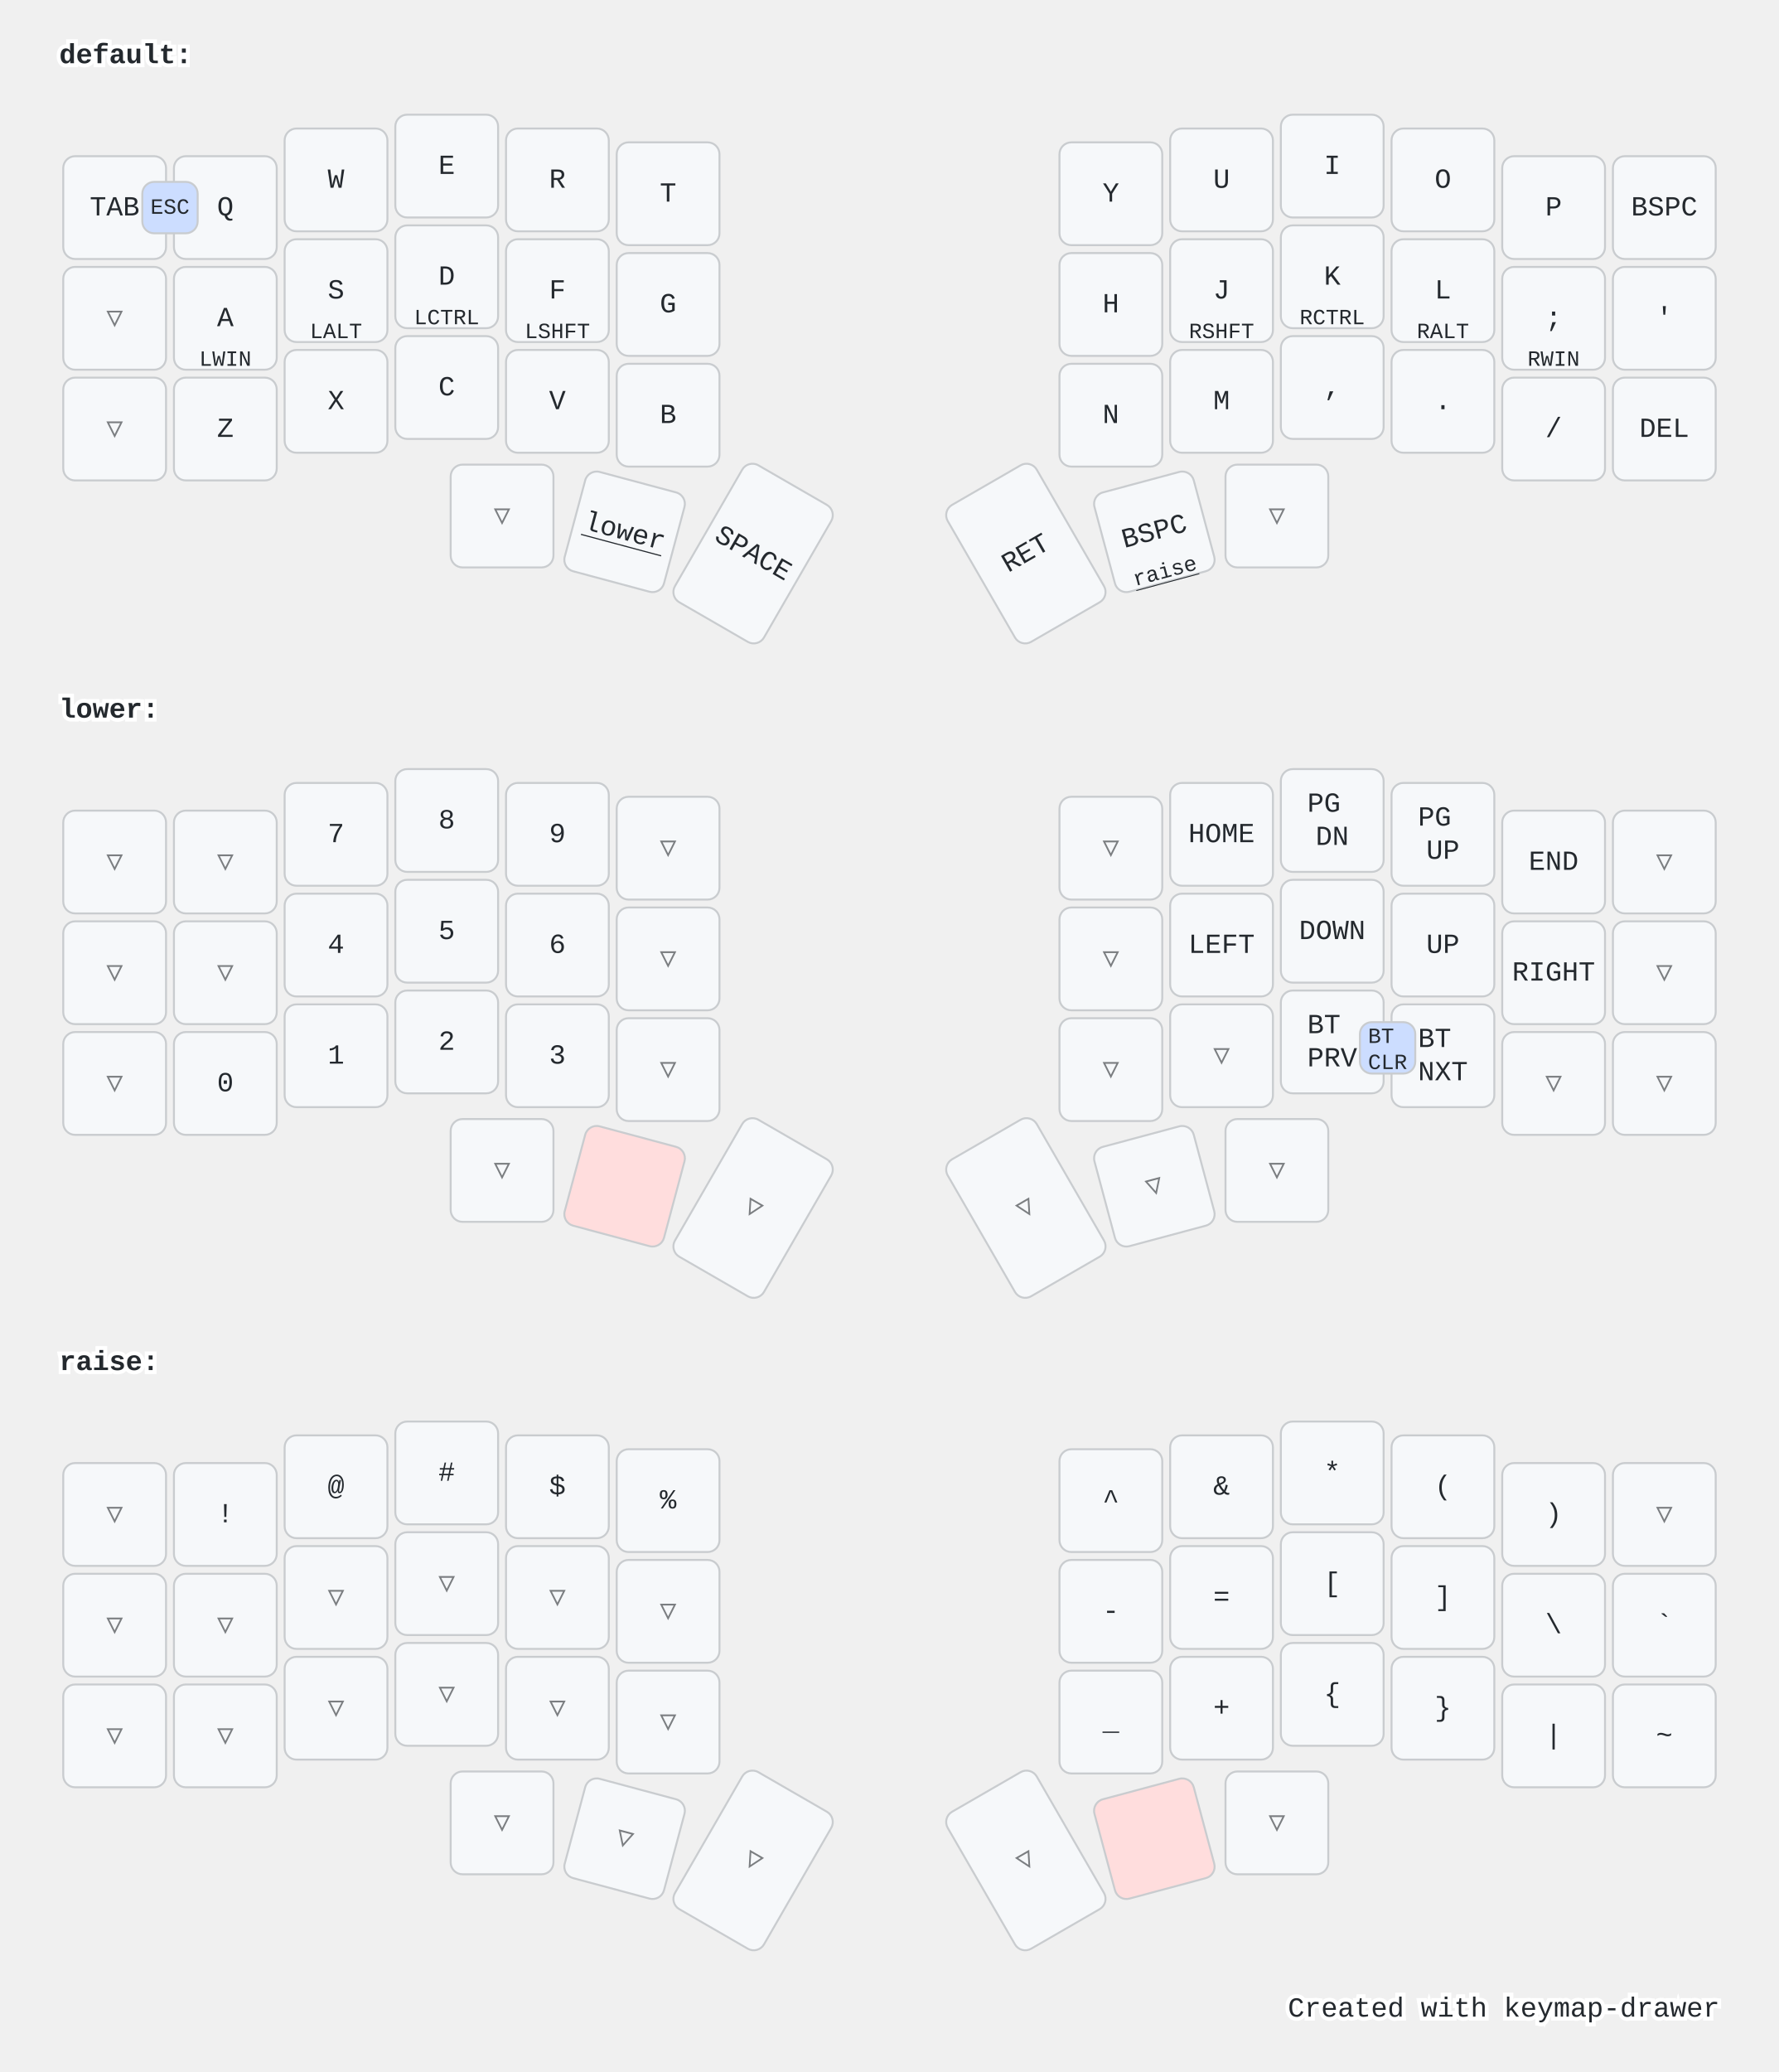
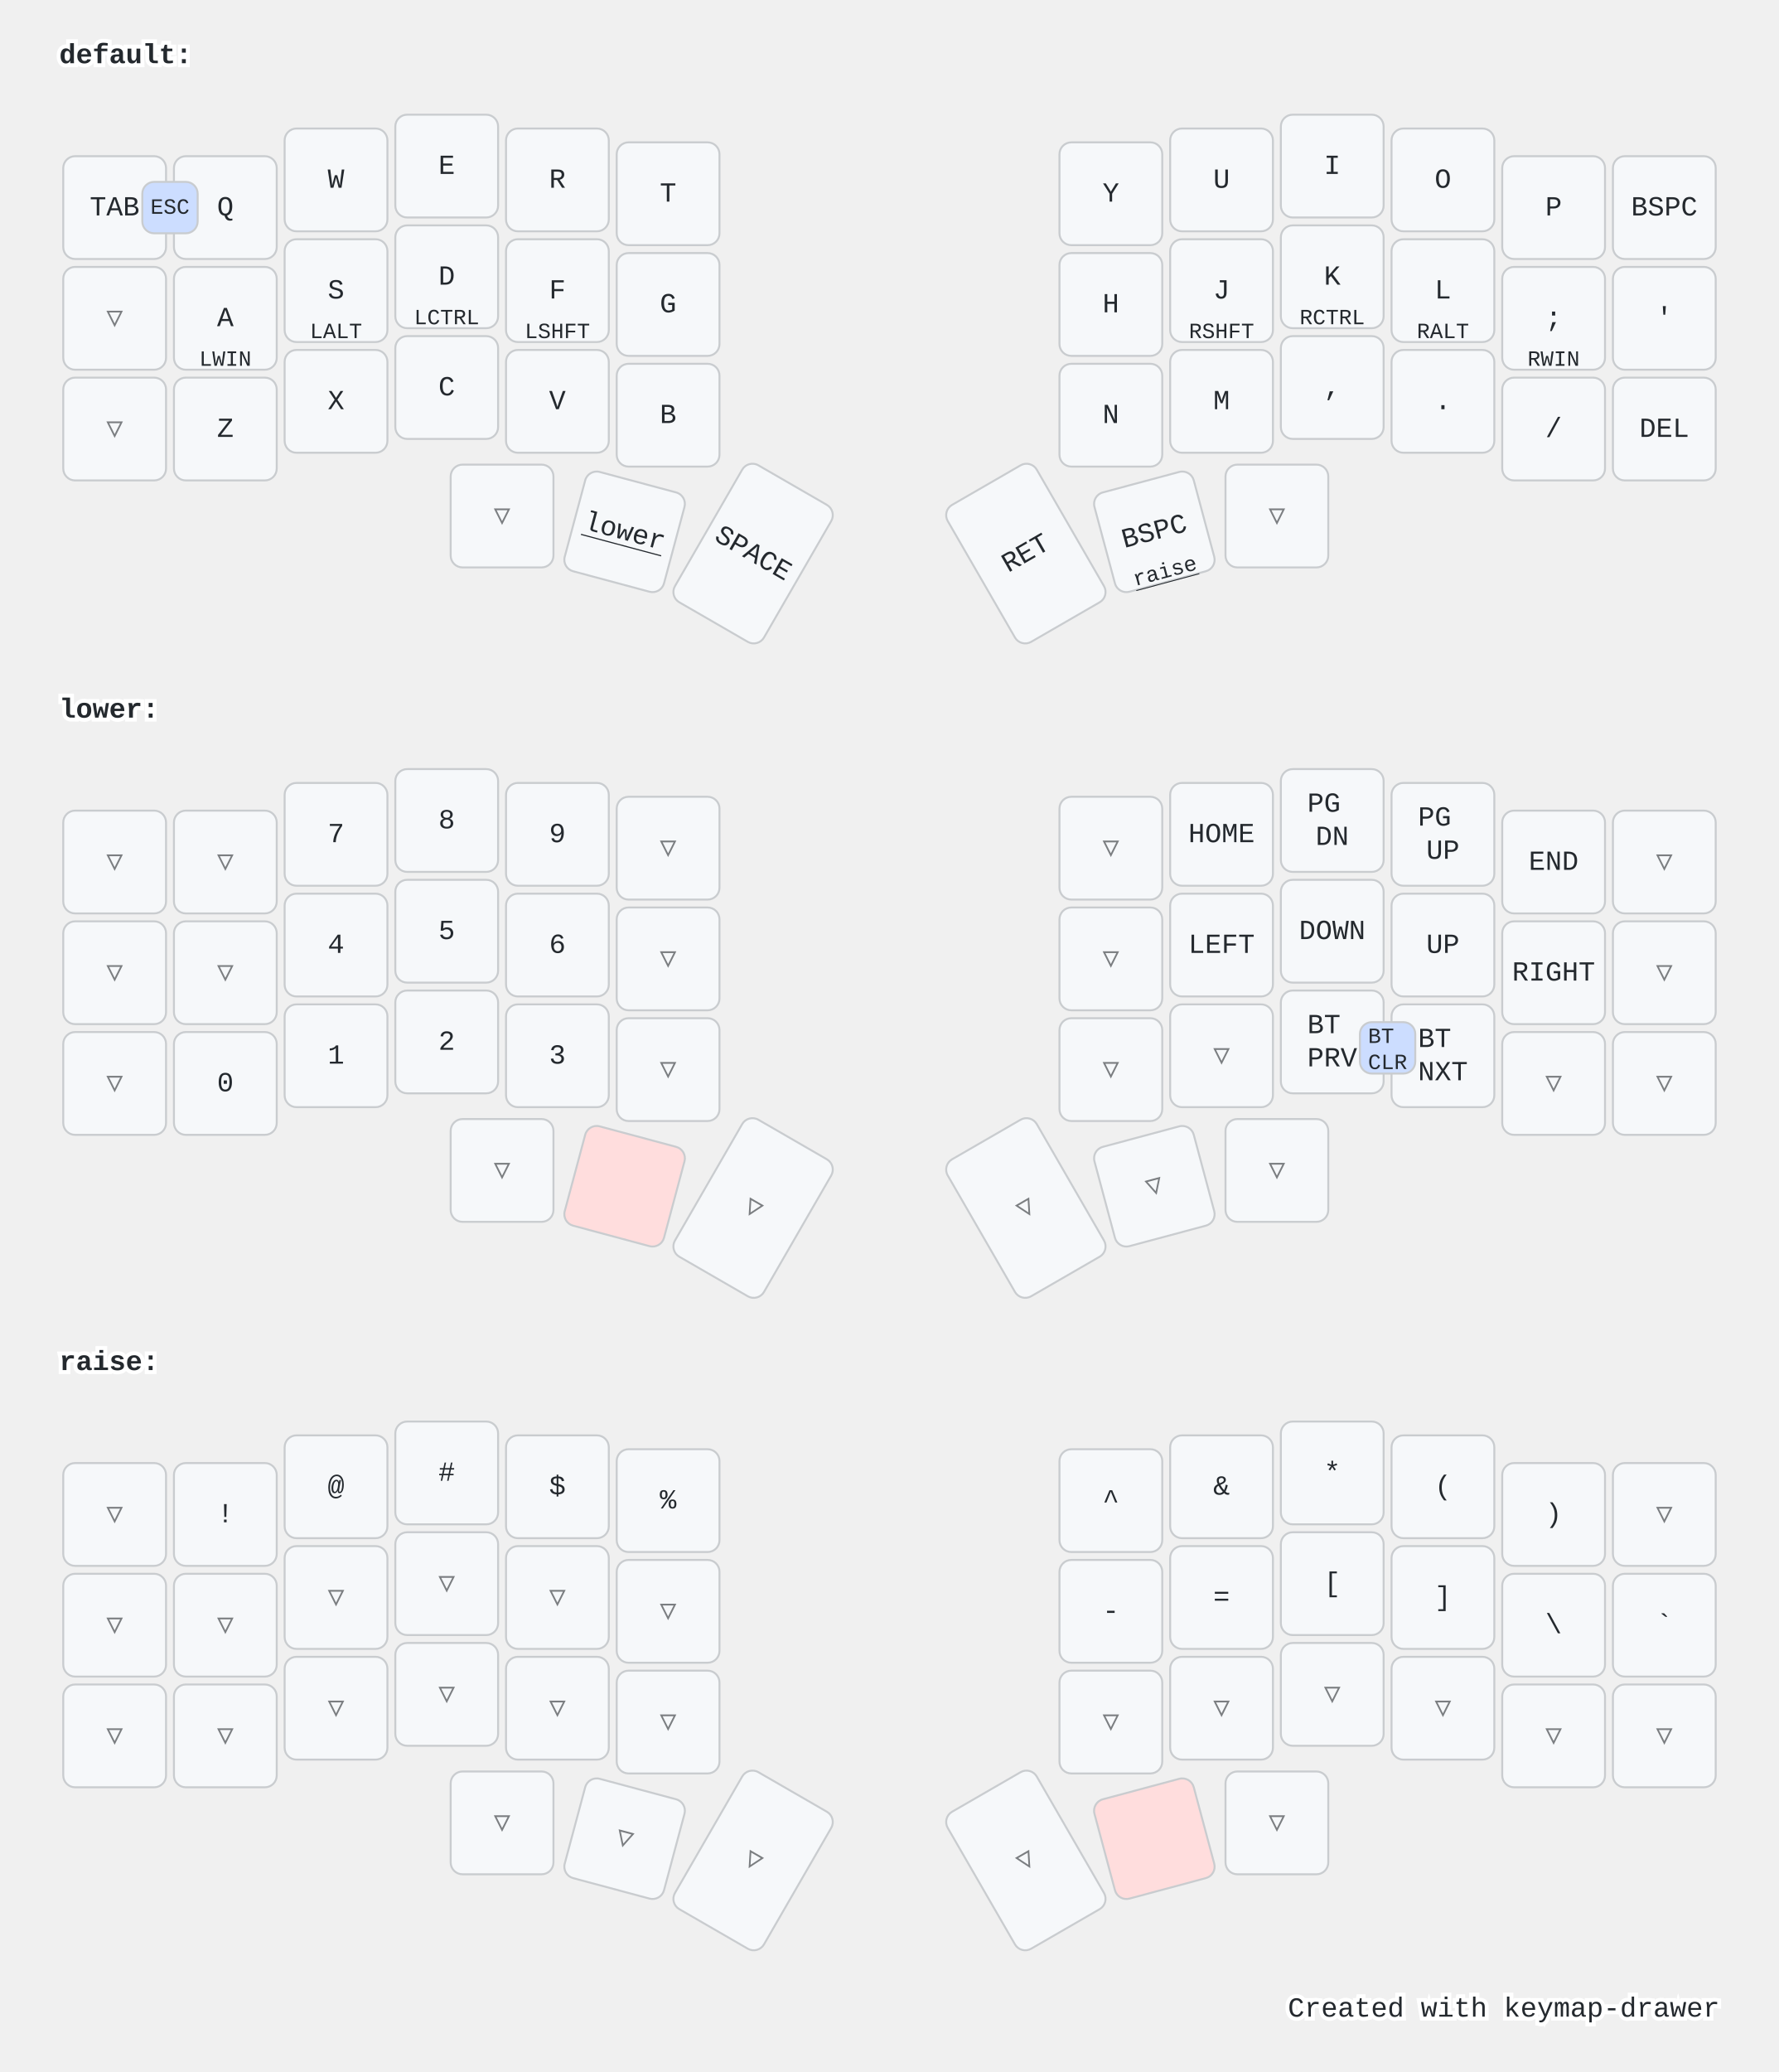
<svg xmlns="http://www.w3.org/2000/svg" width="900" height="1048" viewBox="0 0 900 1048" class="keymap">
  <style>/* inherit to force styles through use tags */
svg path {
    fill: inherit;
}

/* font and background color specifications */
svg.keymap {
    font-family: SFMono-Regular,Consolas,Liberation Mono,Menlo,monospace;
    font-size: 14px;
    font-kerning: normal;
    text-rendering: optimizeLegibility;
    fill: #24292e;
}

/* default key styling */
rect.key {
    fill: #f6f8fa;
}

rect.key, rect.combo {
    stroke: #c9cccf;
    stroke-width: 1;
}

/* default key side styling, only used is draw_key_sides is set */
rect.side {
    filter: brightness(90%);
}

/* color accent for combo boxes */
rect.combo, rect.combo-separate {
    fill: #cdf;
}

/* color accent for held keys */
rect.held, rect.combo.held {
    fill: #fdd;
}

/* color accent for ghost (optional) keys */
rect.ghost, rect.combo.ghost {
    stroke-dasharray: 4, 4;
    stroke-width: 2;
}

text {
    text-anchor: middle;
    dominant-baseline: middle;
}

/* styling for layer labels */
text.label {
    font-weight: bold;
    text-anchor: start;
    stroke: white;
    stroke-width: 4;
    paint-order: stroke;
}

/* styling for optional footer */
text.footer {
    text-anchor: end;
    dominant-baseline: auto;
    stroke: white;
    stroke-width: 4;
    paint-order: stroke;
}

/* styling for combo tap, and key non-tap label text */
text.combo, text.hold, text.shifted, text.left, text.right {
    font-size: 11px;
}

text.hold {
    text-anchor: middle;
    dominant-baseline: auto;
}

text.shifted {
    text-anchor: middle;
    dominant-baseline: hanging;
}

text.left {
    text-anchor: start;
}

text.right {
    text-anchor: end;
}

text.layer-activator {
    text-decoration: underline;
}

/* styling for hold/shifted label text in combo box */
text.combo.hold, text.combo.shifted, text.combo.left, text.combo.right {
    font-size: 8px;
}

/* lighter symbol for transparent keys */
text.trans {
    fill: #7b7e81;
}

/* styling for combo dendrons */
path.combo {
    stroke-width: 1;
    stroke: gray;
    fill: none;
}

/* Start Tabler Icons Cleanup */
/* cannot use height/width with glyphs */
.icon-tabler &gt; path {
    fill: inherit;
    stroke: inherit;
    stroke-width: 2;
}
/* hide tabler's default box */
.icon-tabler &gt; path[stroke="none"][fill="none"] {
    visibility: hidden;
}
/* End Tabler Icons Cleanup */

@media (prefers-color-scheme: dark) {
svg.keymap { fill: #d1d6db; }
rect.key { fill: #3f4750; }
rect.key, rect.combo { stroke: #60666c; }
rect.combo, rect.combo-separate { fill: #1f3d7a; }
rect.held, rect.combo.held { fill: #854747; }
text.label, text.footer { stroke: black; }
text.trans { fill: #7e8184; }
path.combo { stroke: #7f7f7f; }

}</style>
  <g transform="translate(30, 0)" class="layer-default">
    <text x="0" y="28" class="label" id="default">default:</text>
    <g transform="translate(0, 56)">
      <g transform="translate(28, 49)" class="key keypos-0">
        <rect rx="6" ry="6" x="-26" y="-26" width="52" height="52" class="key" />
        <text x="0" y="0" class="key tap">TAB</text>
      </g>
      <g transform="translate(84, 49)" class="key keypos-1">
        <rect rx="6" ry="6" x="-26" y="-26" width="52" height="52" class="key" />
        <text x="0" y="0" class="key tap">Q</text>
      </g>
      <g transform="translate(140, 35)" class="key keypos-2">
        <rect rx="6" ry="6" x="-26" y="-26" width="52" height="52" class="key" />
        <text x="0" y="0" class="key tap">W</text>
      </g>
      <g transform="translate(196, 28)" class="key keypos-3">
        <rect rx="6" ry="6" x="-26" y="-26" width="52" height="52" class="key" />
        <text x="0" y="0" class="key tap">E</text>
      </g>
      <g transform="translate(252, 35)" class="key keypos-4">
        <rect rx="6" ry="6" x="-26" y="-26" width="52" height="52" class="key" />
        <text x="0" y="0" class="key tap">R</text>
      </g>
      <g transform="translate(308, 42)" class="key keypos-5">
        <rect rx="6" ry="6" x="-26" y="-26" width="52" height="52" class="key" />
        <text x="0" y="0" class="key tap">T</text>
      </g>
      <g transform="translate(532, 42)" class="key keypos-6">
        <rect rx="6" ry="6" x="-26" y="-26" width="52" height="52" class="key" />
        <text x="0" y="0" class="key tap">Y</text>
      </g>
      <g transform="translate(588, 35)" class="key keypos-7">
        <rect rx="6" ry="6" x="-26" y="-26" width="52" height="52" class="key" />
        <text x="0" y="0" class="key tap">U</text>
      </g>
      <g transform="translate(644, 28)" class="key keypos-8">
        <rect rx="6" ry="6" x="-26" y="-26" width="52" height="52" class="key" />
        <text x="0" y="0" class="key tap">I</text>
      </g>
      <g transform="translate(700, 35)" class="key keypos-9">
        <rect rx="6" ry="6" x="-26" y="-26" width="52" height="52" class="key" />
        <text x="0" y="0" class="key tap">O</text>
      </g>
      <g transform="translate(756, 49)" class="key keypos-10">
        <rect rx="6" ry="6" x="-26" y="-26" width="52" height="52" class="key" />
        <text x="0" y="0" class="key tap">P</text>
      </g>
      <g transform="translate(812, 49)" class="key keypos-11">
        <rect rx="6" ry="6" x="-26" y="-26" width="52" height="52" class="key" />
        <text x="0" y="0" class="key tap">BSPC</text>
      </g>
      <g transform="translate(28, 105)" class="key trans keypos-12">
        <rect rx="6" ry="6" x="-26" y="-26" width="52" height="52" class="key trans" />
        <text x="0" y="0" class="key trans tap">▽</text>
      </g>
      <g transform="translate(84, 105)" class="key keypos-13">
        <rect rx="6" ry="6" x="-26" y="-26" width="52" height="52" class="key" />
        <text x="0" y="0" class="key tap">A</text>
        <text x="0" y="24" class="key hold">LWIN</text>
      </g>
      <g transform="translate(140, 91)" class="key keypos-14">
        <rect rx="6" ry="6" x="-26" y="-26" width="52" height="52" class="key" />
        <text x="0" y="0" class="key tap">S</text>
        <text x="0" y="24" class="key hold">LALT</text>
      </g>
      <g transform="translate(196, 84)" class="key keypos-15">
        <rect rx="6" ry="6" x="-26" y="-26" width="52" height="52" class="key" />
        <text x="0" y="0" class="key tap">D</text>
        <text x="0" y="24" class="key hold">LCTRL</text>
      </g>
      <g transform="translate(252, 91)" class="key keypos-16">
        <rect rx="6" ry="6" x="-26" y="-26" width="52" height="52" class="key" />
        <text x="0" y="0" class="key tap">F</text>
        <text x="0" y="24" class="key hold">LSHFT</text>
      </g>
      <g transform="translate(308, 98)" class="key keypos-17">
        <rect rx="6" ry="6" x="-26" y="-26" width="52" height="52" class="key" />
        <text x="0" y="0" class="key tap">G</text>
      </g>
      <g transform="translate(532, 98)" class="key keypos-18">
        <rect rx="6" ry="6" x="-26" y="-26" width="52" height="52" class="key" />
        <text x="0" y="0" class="key tap">H</text>
      </g>
      <g transform="translate(588, 91)" class="key keypos-19">
        <rect rx="6" ry="6" x="-26" y="-26" width="52" height="52" class="key" />
        <text x="0" y="0" class="key tap">J</text>
        <text x="0" y="24" class="key hold">RSHFT</text>
      </g>
      <g transform="translate(644, 84)" class="key keypos-20">
        <rect rx="6" ry="6" x="-26" y="-26" width="52" height="52" class="key" />
        <text x="0" y="0" class="key tap">K</text>
        <text x="0" y="24" class="key hold">RCTRL</text>
      </g>
      <g transform="translate(700, 91)" class="key keypos-21">
        <rect rx="6" ry="6" x="-26" y="-26" width="52" height="52" class="key" />
        <text x="0" y="0" class="key tap">L</text>
        <text x="0" y="24" class="key hold">RALT</text>
      </g>
      <g transform="translate(756, 105)" class="key keypos-22">
        <rect rx="6" ry="6" x="-26" y="-26" width="52" height="52" class="key" />
        <text x="0" y="0" class="key tap">;</text>
        <text x="0" y="24" class="key hold">RWIN</text>
      </g>
      <g transform="translate(812, 105)" class="key keypos-23">
        <rect rx="6" ry="6" x="-26" y="-26" width="52" height="52" class="key" />
        <text x="0" y="0" class="key tap">'</text>
      </g>
      <g transform="translate(28, 161)" class="key trans keypos-24">
        <rect rx="6" ry="6" x="-26" y="-26" width="52" height="52" class="key trans" />
        <text x="0" y="0" class="key trans tap">▽</text>
      </g>
      <g transform="translate(84, 161)" class="key keypos-25">
        <rect rx="6" ry="6" x="-26" y="-26" width="52" height="52" class="key" />
        <text x="0" y="0" class="key tap">Z</text>
      </g>
      <g transform="translate(140, 147)" class="key keypos-26">
        <rect rx="6" ry="6" x="-26" y="-26" width="52" height="52" class="key" />
        <text x="0" y="0" class="key tap">X</text>
      </g>
      <g transform="translate(196, 140)" class="key keypos-27">
        <rect rx="6" ry="6" x="-26" y="-26" width="52" height="52" class="key" />
        <text x="0" y="0" class="key tap">C</text>
      </g>
      <g transform="translate(252, 147)" class="key keypos-28">
        <rect rx="6" ry="6" x="-26" y="-26" width="52" height="52" class="key" />
        <text x="0" y="0" class="key tap">V</text>
      </g>
      <g transform="translate(308, 154)" class="key keypos-29">
        <rect rx="6" ry="6" x="-26" y="-26" width="52" height="52" class="key" />
        <text x="0" y="0" class="key tap">B</text>
      </g>
      <g transform="translate(532, 154)" class="key keypos-30">
        <rect rx="6" ry="6" x="-26" y="-26" width="52" height="52" class="key" />
        <text x="0" y="0" class="key tap">N</text>
      </g>
      <g transform="translate(588, 147)" class="key keypos-31">
        <rect rx="6" ry="6" x="-26" y="-26" width="52" height="52" class="key" />
        <text x="0" y="0" class="key tap">M</text>
      </g>
      <g transform="translate(644, 140)" class="key keypos-32">
        <rect rx="6" ry="6" x="-26" y="-26" width="52" height="52" class="key" />
        <text x="0" y="0" class="key tap">,</text>
      </g>
      <g transform="translate(700, 147)" class="key keypos-33">
        <rect rx="6" ry="6" x="-26" y="-26" width="52" height="52" class="key" />
        <text x="0" y="0" class="key tap">.</text>
      </g>
      <g transform="translate(756, 161)" class="key keypos-34">
        <rect rx="6" ry="6" x="-26" y="-26" width="52" height="52" class="key" />
        <text x="0" y="0" class="key tap">/</text>
      </g>
      <g transform="translate(812, 161)" class="key keypos-35">
        <rect rx="6" ry="6" x="-26" y="-26" width="52" height="52" class="key" />
        <text x="0" y="0" class="key tap">DEL</text>
      </g>
      <g transform="translate(224, 205)" class="key trans keypos-36">
        <rect rx="6" ry="6" x="-26" y="-26" width="52" height="52" class="key trans" />
        <text x="0" y="0" class="key trans tap">▽</text>
      </g>
      <g transform="translate(286, 213) rotate(15.0)" class="key keypos-37">
        <rect rx="6" ry="6" x="-26" y="-26" width="52" height="52" class="key" />
        <a href="#lower">
          <text x="0" y="0" class="key tap layer-activator">lower</text>
        </a>
      </g>
      <g transform="translate(351, 224) rotate(30.0)" class="key keypos-38">
        <rect rx="6" ry="6" x="-26" y="-40" width="52" height="80" class="key" />
        <text x="0" y="0" class="key tap">SPACE</text>
      </g>
      <g transform="translate(489, 224) rotate(-30.0)" class="key keypos-39">
        <rect rx="6" ry="6" x="-26" y="-40" width="52" height="80" class="key" />
        <text x="0" y="0" class="key tap">RET</text>
      </g>
      <g transform="translate(554, 213) rotate(-15.0)" class="key keypos-40">
        <rect rx="6" ry="6" x="-26" y="-26" width="52" height="52" class="key" />
        <text x="0" y="0" class="key tap">BSPC</text>
        <a href="#raise">
          <text x="0" y="24" class="key hold layer-activator">raise</text>
        </a>
      </g>
      <g transform="translate(616, 205)" class="key trans keypos-41">
        <rect rx="6" ry="6" x="-26" y="-26" width="52" height="52" class="key trans" />
        <text x="0" y="0" class="key trans tap">▽</text>
      </g>
      <g class="combo combopos-0">
        <rect rx="6" ry="6" x="42" y="36" width="28" height="26" class="combo" />
        <text x="56" y="49" class="combo tap">ESC</text>
      </g>
    </g>
  </g>
  <g transform="translate(30, 331)" class="layer-lower">
    <text x="0" y="28" class="label" id="lower">lower:</text>
    <g transform="translate(0, 56)">
      <g transform="translate(28, 49)" class="key trans keypos-0">
        <rect rx="6" ry="6" x="-26" y="-26" width="52" height="52" class="key trans" />
        <text x="0" y="0" class="key trans tap">▽</text>
      </g>
      <g transform="translate(84, 49)" class="key trans keypos-1">
        <rect rx="6" ry="6" x="-26" y="-26" width="52" height="52" class="key trans" />
        <text x="0" y="0" class="key trans tap">▽</text>
      </g>
      <g transform="translate(140, 35)" class="key keypos-2">
        <rect rx="6" ry="6" x="-26" y="-26" width="52" height="52" class="key" />
        <text x="0" y="0" class="key tap">7</text>
      </g>
      <g transform="translate(196, 28)" class="key keypos-3">
        <rect rx="6" ry="6" x="-26" y="-26" width="52" height="52" class="key" />
        <text x="0" y="0" class="key tap">8</text>
      </g>
      <g transform="translate(252, 35)" class="key keypos-4">
        <rect rx="6" ry="6" x="-26" y="-26" width="52" height="52" class="key" />
        <text x="0" y="0" class="key tap">9</text>
      </g>
      <g transform="translate(308, 42)" class="key trans keypos-5">
        <rect rx="6" ry="6" x="-26" y="-26" width="52" height="52" class="key trans" />
        <text x="0" y="0" class="key trans tap">▽</text>
      </g>
      <g transform="translate(532, 42)" class="key trans keypos-6">
        <rect rx="6" ry="6" x="-26" y="-26" width="52" height="52" class="key trans" />
        <text x="0" y="0" class="key trans tap">▽</text>
      </g>
      <g transform="translate(588, 35)" class="key keypos-7">
        <rect rx="6" ry="6" x="-26" y="-26" width="52" height="52" class="key" />
        <text x="0" y="0" class="key tap">HOME</text>
      </g>
      <g transform="translate(644, 28)" class="key keypos-8">
        <rect rx="6" ry="6" x="-26" y="-26" width="52" height="52" class="key" />
        <text x="0" y="0" class="key tap">
          <tspan x="0" dy="-0.6em">PG</tspan>
          <tspan x="0" dy="1.2em">DN</tspan>
        </text>
      </g>
      <g transform="translate(700, 35)" class="key keypos-9">
        <rect rx="6" ry="6" x="-26" y="-26" width="52" height="52" class="key" />
        <text x="0" y="0" class="key tap">
          <tspan x="0" dy="-0.6em">PG</tspan>
          <tspan x="0" dy="1.2em">UP</tspan>
        </text>
      </g>
      <g transform="translate(756, 49)" class="key keypos-10">
        <rect rx="6" ry="6" x="-26" y="-26" width="52" height="52" class="key" />
        <text x="0" y="0" class="key tap">END</text>
      </g>
      <g transform="translate(812, 49)" class="key trans keypos-11">
        <rect rx="6" ry="6" x="-26" y="-26" width="52" height="52" class="key trans" />
        <text x="0" y="0" class="key trans tap">▽</text>
      </g>
      <g transform="translate(28, 105)" class="key trans keypos-12">
        <rect rx="6" ry="6" x="-26" y="-26" width="52" height="52" class="key trans" />
        <text x="0" y="0" class="key trans tap">▽</text>
      </g>
      <g transform="translate(84, 105)" class="key trans keypos-13">
        <rect rx="6" ry="6" x="-26" y="-26" width="52" height="52" class="key trans" />
        <text x="0" y="0" class="key trans tap">▽</text>
      </g>
      <g transform="translate(140, 91)" class="key keypos-14">
        <rect rx="6" ry="6" x="-26" y="-26" width="52" height="52" class="key" />
        <text x="0" y="0" class="key tap">4</text>
      </g>
      <g transform="translate(196, 84)" class="key keypos-15">
        <rect rx="6" ry="6" x="-26" y="-26" width="52" height="52" class="key" />
        <text x="0" y="0" class="key tap">5</text>
      </g>
      <g transform="translate(252, 91)" class="key keypos-16">
        <rect rx="6" ry="6" x="-26" y="-26" width="52" height="52" class="key" />
        <text x="0" y="0" class="key tap">6</text>
      </g>
      <g transform="translate(308, 98)" class="key trans keypos-17">
        <rect rx="6" ry="6" x="-26" y="-26" width="52" height="52" class="key trans" />
        <text x="0" y="0" class="key trans tap">▽</text>
      </g>
      <g transform="translate(532, 98)" class="key trans keypos-18">
        <rect rx="6" ry="6" x="-26" y="-26" width="52" height="52" class="key trans" />
        <text x="0" y="0" class="key trans tap">▽</text>
      </g>
      <g transform="translate(588, 91)" class="key keypos-19">
        <rect rx="6" ry="6" x="-26" y="-26" width="52" height="52" class="key" />
        <text x="0" y="0" class="key tap">LEFT</text>
      </g>
      <g transform="translate(644, 84)" class="key keypos-20">
        <rect rx="6" ry="6" x="-26" y="-26" width="52" height="52" class="key" />
        <text x="0" y="0" class="key tap">DOWN</text>
      </g>
      <g transform="translate(700, 91)" class="key keypos-21">
        <rect rx="6" ry="6" x="-26" y="-26" width="52" height="52" class="key" />
        <text x="0" y="0" class="key tap">UP</text>
      </g>
      <g transform="translate(756, 105)" class="key keypos-22">
        <rect rx="6" ry="6" x="-26" y="-26" width="52" height="52" class="key" />
        <text x="0" y="0" class="key tap">RIGHT</text>
      </g>
      <g transform="translate(812, 105)" class="key trans keypos-23">
        <rect rx="6" ry="6" x="-26" y="-26" width="52" height="52" class="key trans" />
        <text x="0" y="0" class="key trans tap">▽</text>
      </g>
      <g transform="translate(28, 161)" class="key trans keypos-24">
        <rect rx="6" ry="6" x="-26" y="-26" width="52" height="52" class="key trans" />
        <text x="0" y="0" class="key trans tap">▽</text>
      </g>
      <g transform="translate(84, 161)" class="key keypos-25">
        <rect rx="6" ry="6" x="-26" y="-26" width="52" height="52" class="key" />
        <text x="0" y="0" class="key tap">0</text>
      </g>
      <g transform="translate(140, 147)" class="key keypos-26">
        <rect rx="6" ry="6" x="-26" y="-26" width="52" height="52" class="key" />
        <text x="0" y="0" class="key tap">1</text>
      </g>
      <g transform="translate(196, 140)" class="key keypos-27">
        <rect rx="6" ry="6" x="-26" y="-26" width="52" height="52" class="key" />
        <text x="0" y="0" class="key tap">2</text>
      </g>
      <g transform="translate(252, 147)" class="key keypos-28">
        <rect rx="6" ry="6" x="-26" y="-26" width="52" height="52" class="key" />
        <text x="0" y="0" class="key tap">3</text>
      </g>
      <g transform="translate(308, 154)" class="key trans keypos-29">
        <rect rx="6" ry="6" x="-26" y="-26" width="52" height="52" class="key trans" />
        <text x="0" y="0" class="key trans tap">▽</text>
      </g>
      <g transform="translate(532, 154)" class="key trans keypos-30">
        <rect rx="6" ry="6" x="-26" y="-26" width="52" height="52" class="key trans" />
        <text x="0" y="0" class="key trans tap">▽</text>
      </g>
      <g transform="translate(588, 147)" class="key trans keypos-31">
        <rect rx="6" ry="6" x="-26" y="-26" width="52" height="52" class="key trans" />
        <text x="0" y="0" class="key trans tap">▽</text>
      </g>
      <g transform="translate(644, 140)" class="key keypos-32">
        <rect rx="6" ry="6" x="-26" y="-26" width="52" height="52" class="key" />
        <text x="0" y="0" class="key tap">
          <tspan x="0" dy="-0.6em">BT</tspan>
          <tspan x="0" dy="1.2em">PRV</tspan>
        </text>
      </g>
      <g transform="translate(700, 147)" class="key keypos-33">
        <rect rx="6" ry="6" x="-26" y="-26" width="52" height="52" class="key" />
        <text x="0" y="0" class="key tap">
          <tspan x="0" dy="-0.6em">BT</tspan>
          <tspan x="0" dy="1.2em">NXT</tspan>
        </text>
      </g>
      <g transform="translate(756, 161)" class="key trans keypos-34">
        <rect rx="6" ry="6" x="-26" y="-26" width="52" height="52" class="key trans" />
        <text x="0" y="0" class="key trans tap">▽</text>
      </g>
      <g transform="translate(812, 161)" class="key trans keypos-35">
        <rect rx="6" ry="6" x="-26" y="-26" width="52" height="52" class="key trans" />
        <text x="0" y="0" class="key trans tap">▽</text>
      </g>
      <g transform="translate(224, 205)" class="key trans keypos-36">
        <rect rx="6" ry="6" x="-26" y="-26" width="52" height="52" class="key trans" />
        <text x="0" y="0" class="key trans tap">▽</text>
      </g>
      <g transform="translate(286, 213) rotate(15.0)" class="key held keypos-37">
        <rect rx="6" ry="6" x="-26" y="-26" width="52" height="52" class="key held" />
      </g>
      <g transform="translate(351, 224) rotate(30.0)" class="key trans keypos-38">
        <rect rx="6" ry="6" x="-26" y="-40" width="52" height="80" class="key trans" />
        <text x="0" y="0" class="key trans tap">▽</text>
      </g>
      <g transform="translate(489, 224) rotate(-30.0)" class="key trans keypos-39">
        <rect rx="6" ry="6" x="-26" y="-40" width="52" height="80" class="key trans" />
        <text x="0" y="0" class="key trans tap">▽</text>
      </g>
      <g transform="translate(554, 213) rotate(-15.0)" class="key trans keypos-40">
        <rect rx="6" ry="6" x="-26" y="-26" width="52" height="52" class="key trans" />
        <text x="0" y="0" class="key trans tap">▽</text>
      </g>
      <g transform="translate(616, 205)" class="key trans keypos-41">
        <rect rx="6" ry="6" x="-26" y="-26" width="52" height="52" class="key trans" />
        <text x="0" y="0" class="key trans tap">▽</text>
      </g>
      <g class="combo combopos-0">
        <rect rx="6" ry="6" x="658" y="130" width="28" height="26" class="combo" />
        <text x="672" y="144" class="combo tap">
          <tspan x="672" dy="-0.6em">BT</tspan>
          <tspan x="672" dy="1.2em">CLR</tspan>
        </text>
      </g>
    </g>
  </g>
  <g transform="translate(30, 661)" class="layer-raise">
    <text x="0" y="28" class="label" id="raise">raise:</text>
    <g transform="translate(0, 56)">
      <g transform="translate(28, 49)" class="key trans keypos-0">
        <rect rx="6" ry="6" x="-26" y="-26" width="52" height="52" class="key trans" />
        <text x="0" y="0" class="key trans tap">▽</text>
      </g>
      <g transform="translate(84, 49)" class="key keypos-1">
        <rect rx="6" ry="6" x="-26" y="-26" width="52" height="52" class="key" />
        <text x="0" y="0" class="key tap">!</text>
      </g>
      <g transform="translate(140, 35)" class="key keypos-2">
        <rect rx="6" ry="6" x="-26" y="-26" width="52" height="52" class="key" />
        <text x="0" y="0" class="key tap">@</text>
      </g>
      <g transform="translate(196, 28)" class="key keypos-3">
        <rect rx="6" ry="6" x="-26" y="-26" width="52" height="52" class="key" />
        <text x="0" y="0" class="key tap">#</text>
      </g>
      <g transform="translate(252, 35)" class="key keypos-4">
        <rect rx="6" ry="6" x="-26" y="-26" width="52" height="52" class="key" />
        <text x="0" y="0" class="key tap">$</text>
      </g>
      <g transform="translate(308, 42)" class="key keypos-5">
        <rect rx="6" ry="6" x="-26" y="-26" width="52" height="52" class="key" />
        <text x="0" y="0" class="key tap">%</text>
      </g>
      <g transform="translate(532, 42)" class="key keypos-6">
        <rect rx="6" ry="6" x="-26" y="-26" width="52" height="52" class="key" />
        <text x="0" y="0" class="key tap">^</text>
      </g>
      <g transform="translate(588, 35)" class="key keypos-7">
        <rect rx="6" ry="6" x="-26" y="-26" width="52" height="52" class="key" />
        <text x="0" y="0" class="key tap">&amp;</text>
      </g>
      <g transform="translate(644, 28)" class="key keypos-8">
        <rect rx="6" ry="6" x="-26" y="-26" width="52" height="52" class="key" />
        <text x="0" y="0" class="key tap">*</text>
      </g>
      <g transform="translate(700, 35)" class="key keypos-9">
        <rect rx="6" ry="6" x="-26" y="-26" width="52" height="52" class="key" />
        <text x="0" y="0" class="key tap">(</text>
      </g>
      <g transform="translate(756, 49)" class="key keypos-10">
        <rect rx="6" ry="6" x="-26" y="-26" width="52" height="52" class="key" />
        <text x="0" y="0" class="key tap">)</text>
      </g>
      <g transform="translate(812, 49)" class="key trans keypos-11">
        <rect rx="6" ry="6" x="-26" y="-26" width="52" height="52" class="key trans" />
        <text x="0" y="0" class="key trans tap">▽</text>
      </g>
      <g transform="translate(28, 105)" class="key trans keypos-12">
        <rect rx="6" ry="6" x="-26" y="-26" width="52" height="52" class="key trans" />
        <text x="0" y="0" class="key trans tap">▽</text>
      </g>
      <g transform="translate(84, 105)" class="key trans keypos-13">
        <rect rx="6" ry="6" x="-26" y="-26" width="52" height="52" class="key trans" />
        <text x="0" y="0" class="key trans tap">▽</text>
      </g>
      <g transform="translate(140, 91)" class="key trans keypos-14">
        <rect rx="6" ry="6" x="-26" y="-26" width="52" height="52" class="key trans" />
        <text x="0" y="0" class="key trans tap">▽</text>
      </g>
      <g transform="translate(196, 84)" class="key trans keypos-15">
        <rect rx="6" ry="6" x="-26" y="-26" width="52" height="52" class="key trans" />
        <text x="0" y="0" class="key trans tap">▽</text>
      </g>
      <g transform="translate(252, 91)" class="key trans keypos-16">
        <rect rx="6" ry="6" x="-26" y="-26" width="52" height="52" class="key trans" />
        <text x="0" y="0" class="key trans tap">▽</text>
      </g>
      <g transform="translate(308, 98)" class="key trans keypos-17">
        <rect rx="6" ry="6" x="-26" y="-26" width="52" height="52" class="key trans" />
        <text x="0" y="0" class="key trans tap">▽</text>
      </g>
      <g transform="translate(532, 98)" class="key keypos-18">
        <rect rx="6" ry="6" x="-26" y="-26" width="52" height="52" class="key" />
        <text x="0" y="0" class="key tap">-</text>
      </g>
      <g transform="translate(588, 91)" class="key keypos-19">
        <rect rx="6" ry="6" x="-26" y="-26" width="52" height="52" class="key" />
        <text x="0" y="0" class="key tap">=</text>
      </g>
      <g transform="translate(644, 84)" class="key keypos-20">
        <rect rx="6" ry="6" x="-26" y="-26" width="52" height="52" class="key" />
        <text x="0" y="0" class="key tap">[</text>
      </g>
      <g transform="translate(700, 91)" class="key keypos-21">
        <rect rx="6" ry="6" x="-26" y="-26" width="52" height="52" class="key" />
        <text x="0" y="0" class="key tap">]</text>
      </g>
      <g transform="translate(756, 105)" class="key keypos-22">
        <rect rx="6" ry="6" x="-26" y="-26" width="52" height="52" class="key" />
        <text x="0" y="0" class="key tap">\</text>
      </g>
      <g transform="translate(812, 105)" class="key keypos-23">
        <rect rx="6" ry="6" x="-26" y="-26" width="52" height="52" class="key" />
        <text x="0" y="0" class="key tap">`</text>
      </g>
      <g transform="translate(28, 161)" class="key trans keypos-24">
        <rect rx="6" ry="6" x="-26" y="-26" width="52" height="52" class="key trans" />
        <text x="0" y="0" class="key trans tap">▽</text>
      </g>
      <g transform="translate(84, 161)" class="key trans keypos-25">
        <rect rx="6" ry="6" x="-26" y="-26" width="52" height="52" class="key trans" />
        <text x="0" y="0" class="key trans tap">▽</text>
      </g>
      <g transform="translate(140, 147)" class="key trans keypos-26">
        <rect rx="6" ry="6" x="-26" y="-26" width="52" height="52" class="key trans" />
        <text x="0" y="0" class="key trans tap">▽</text>
      </g>
      <g transform="translate(196, 140)" class="key trans keypos-27">
        <rect rx="6" ry="6" x="-26" y="-26" width="52" height="52" class="key trans" />
        <text x="0" y="0" class="key trans tap">▽</text>
      </g>
      <g transform="translate(252, 147)" class="key trans keypos-28">
        <rect rx="6" ry="6" x="-26" y="-26" width="52" height="52" class="key trans" />
        <text x="0" y="0" class="key trans tap">▽</text>
      </g>
      <g transform="translate(308, 154)" class="key trans keypos-29">
        <rect rx="6" ry="6" x="-26" y="-26" width="52" height="52" class="key trans" />
        <text x="0" y="0" class="key trans tap">▽</text>
      </g>
-       <g transform="translate(532, 154)" class="key keypos-30">
-         <rect rx="6" ry="6" x="-26" y="-26" width="52" height="52" class="key" />
-         <text x="0" y="0" class="key tap">_</text>
-       </g>
-       <g transform="translate(588, 147)" class="key keypos-31">
-         <rect rx="6" ry="6" x="-26" y="-26" width="52" height="52" class="key" />
-         <text x="0" y="0" class="key tap">+</text>
-       </g>
-       <g transform="translate(644, 140)" class="key keypos-32">
-         <rect rx="6" ry="6" x="-26" y="-26" width="52" height="52" class="key" />
-         <text x="0" y="0" class="key tap">{</text>
-       </g>
-       <g transform="translate(700, 147)" class="key keypos-33">
-         <rect rx="6" ry="6" x="-26" y="-26" width="52" height="52" class="key" />
-         <text x="0" y="0" class="key tap">}</text>
-       </g>
-       <g transform="translate(756, 161)" class="key keypos-34">
-         <rect rx="6" ry="6" x="-26" y="-26" width="52" height="52" class="key" />
-         <text x="0" y="0" class="key tap">|</text>
-       </g>
-       <g transform="translate(812, 161)" class="key keypos-35">
-         <rect rx="6" ry="6" x="-26" y="-26" width="52" height="52" class="key" />
-         <text x="0" y="0" class="key tap">~</text>
+       <g transform="translate(532, 154)" class="key trans keypos-30">
+         <rect rx="6" ry="6" x="-26" y="-26" width="52" height="52" class="key trans" />
+         <text x="0" y="0" class="key trans tap">▽</text>
+       </g>
+       <g transform="translate(588, 147)" class="key trans keypos-31">
+         <rect rx="6" ry="6" x="-26" y="-26" width="52" height="52" class="key trans" />
+         <text x="0" y="0" class="key trans tap">▽</text>
+       </g>
+       <g transform="translate(644, 140)" class="key trans keypos-32">
+         <rect rx="6" ry="6" x="-26" y="-26" width="52" height="52" class="key trans" />
+         <text x="0" y="0" class="key trans tap">▽</text>
+       </g>
+       <g transform="translate(700, 147)" class="key trans keypos-33">
+         <rect rx="6" ry="6" x="-26" y="-26" width="52" height="52" class="key trans" />
+         <text x="0" y="0" class="key trans tap">▽</text>
+       </g>
+       <g transform="translate(756, 161)" class="key trans keypos-34">
+         <rect rx="6" ry="6" x="-26" y="-26" width="52" height="52" class="key trans" />
+         <text x="0" y="0" class="key trans tap">▽</text>
+       </g>
+       <g transform="translate(812, 161)" class="key trans keypos-35">
+         <rect rx="6" ry="6" x="-26" y="-26" width="52" height="52" class="key trans" />
+         <text x="0" y="0" class="key trans tap">▽</text>
      </g>
      <g transform="translate(224, 205)" class="key trans keypos-36">
        <rect rx="6" ry="6" x="-26" y="-26" width="52" height="52" class="key trans" />
        <text x="0" y="0" class="key trans tap">▽</text>
      </g>
      <g transform="translate(286, 213) rotate(15.0)" class="key trans keypos-37">
        <rect rx="6" ry="6" x="-26" y="-26" width="52" height="52" class="key trans" />
        <text x="0" y="0" class="key trans tap">▽</text>
      </g>
      <g transform="translate(351, 224) rotate(30.0)" class="key trans keypos-38">
        <rect rx="6" ry="6" x="-26" y="-40" width="52" height="80" class="key trans" />
        <text x="0" y="0" class="key trans tap">▽</text>
      </g>
      <g transform="translate(489, 224) rotate(-30.0)" class="key trans keypos-39">
        <rect rx="6" ry="6" x="-26" y="-40" width="52" height="80" class="key trans" />
        <text x="0" y="0" class="key trans tap">▽</text>
      </g>
      <g transform="translate(554, 213) rotate(-15.0)" class="key held keypos-40">
        <rect rx="6" ry="6" x="-26" y="-26" width="52" height="52" class="key held" />
      </g>
      <g transform="translate(616, 205)" class="key trans keypos-41">
        <rect rx="6" ry="6" x="-26" y="-26" width="52" height="52" class="key trans" />
        <text x="0" y="0" class="key trans tap">▽</text>
      </g>
    </g>
  </g>
  <text x="870.0" y="1020.0" class="footer">Created with <a href="https://github.com/caksoylar/keymap-drawer">keymap-drawer</a>
  </text>
</svg>
